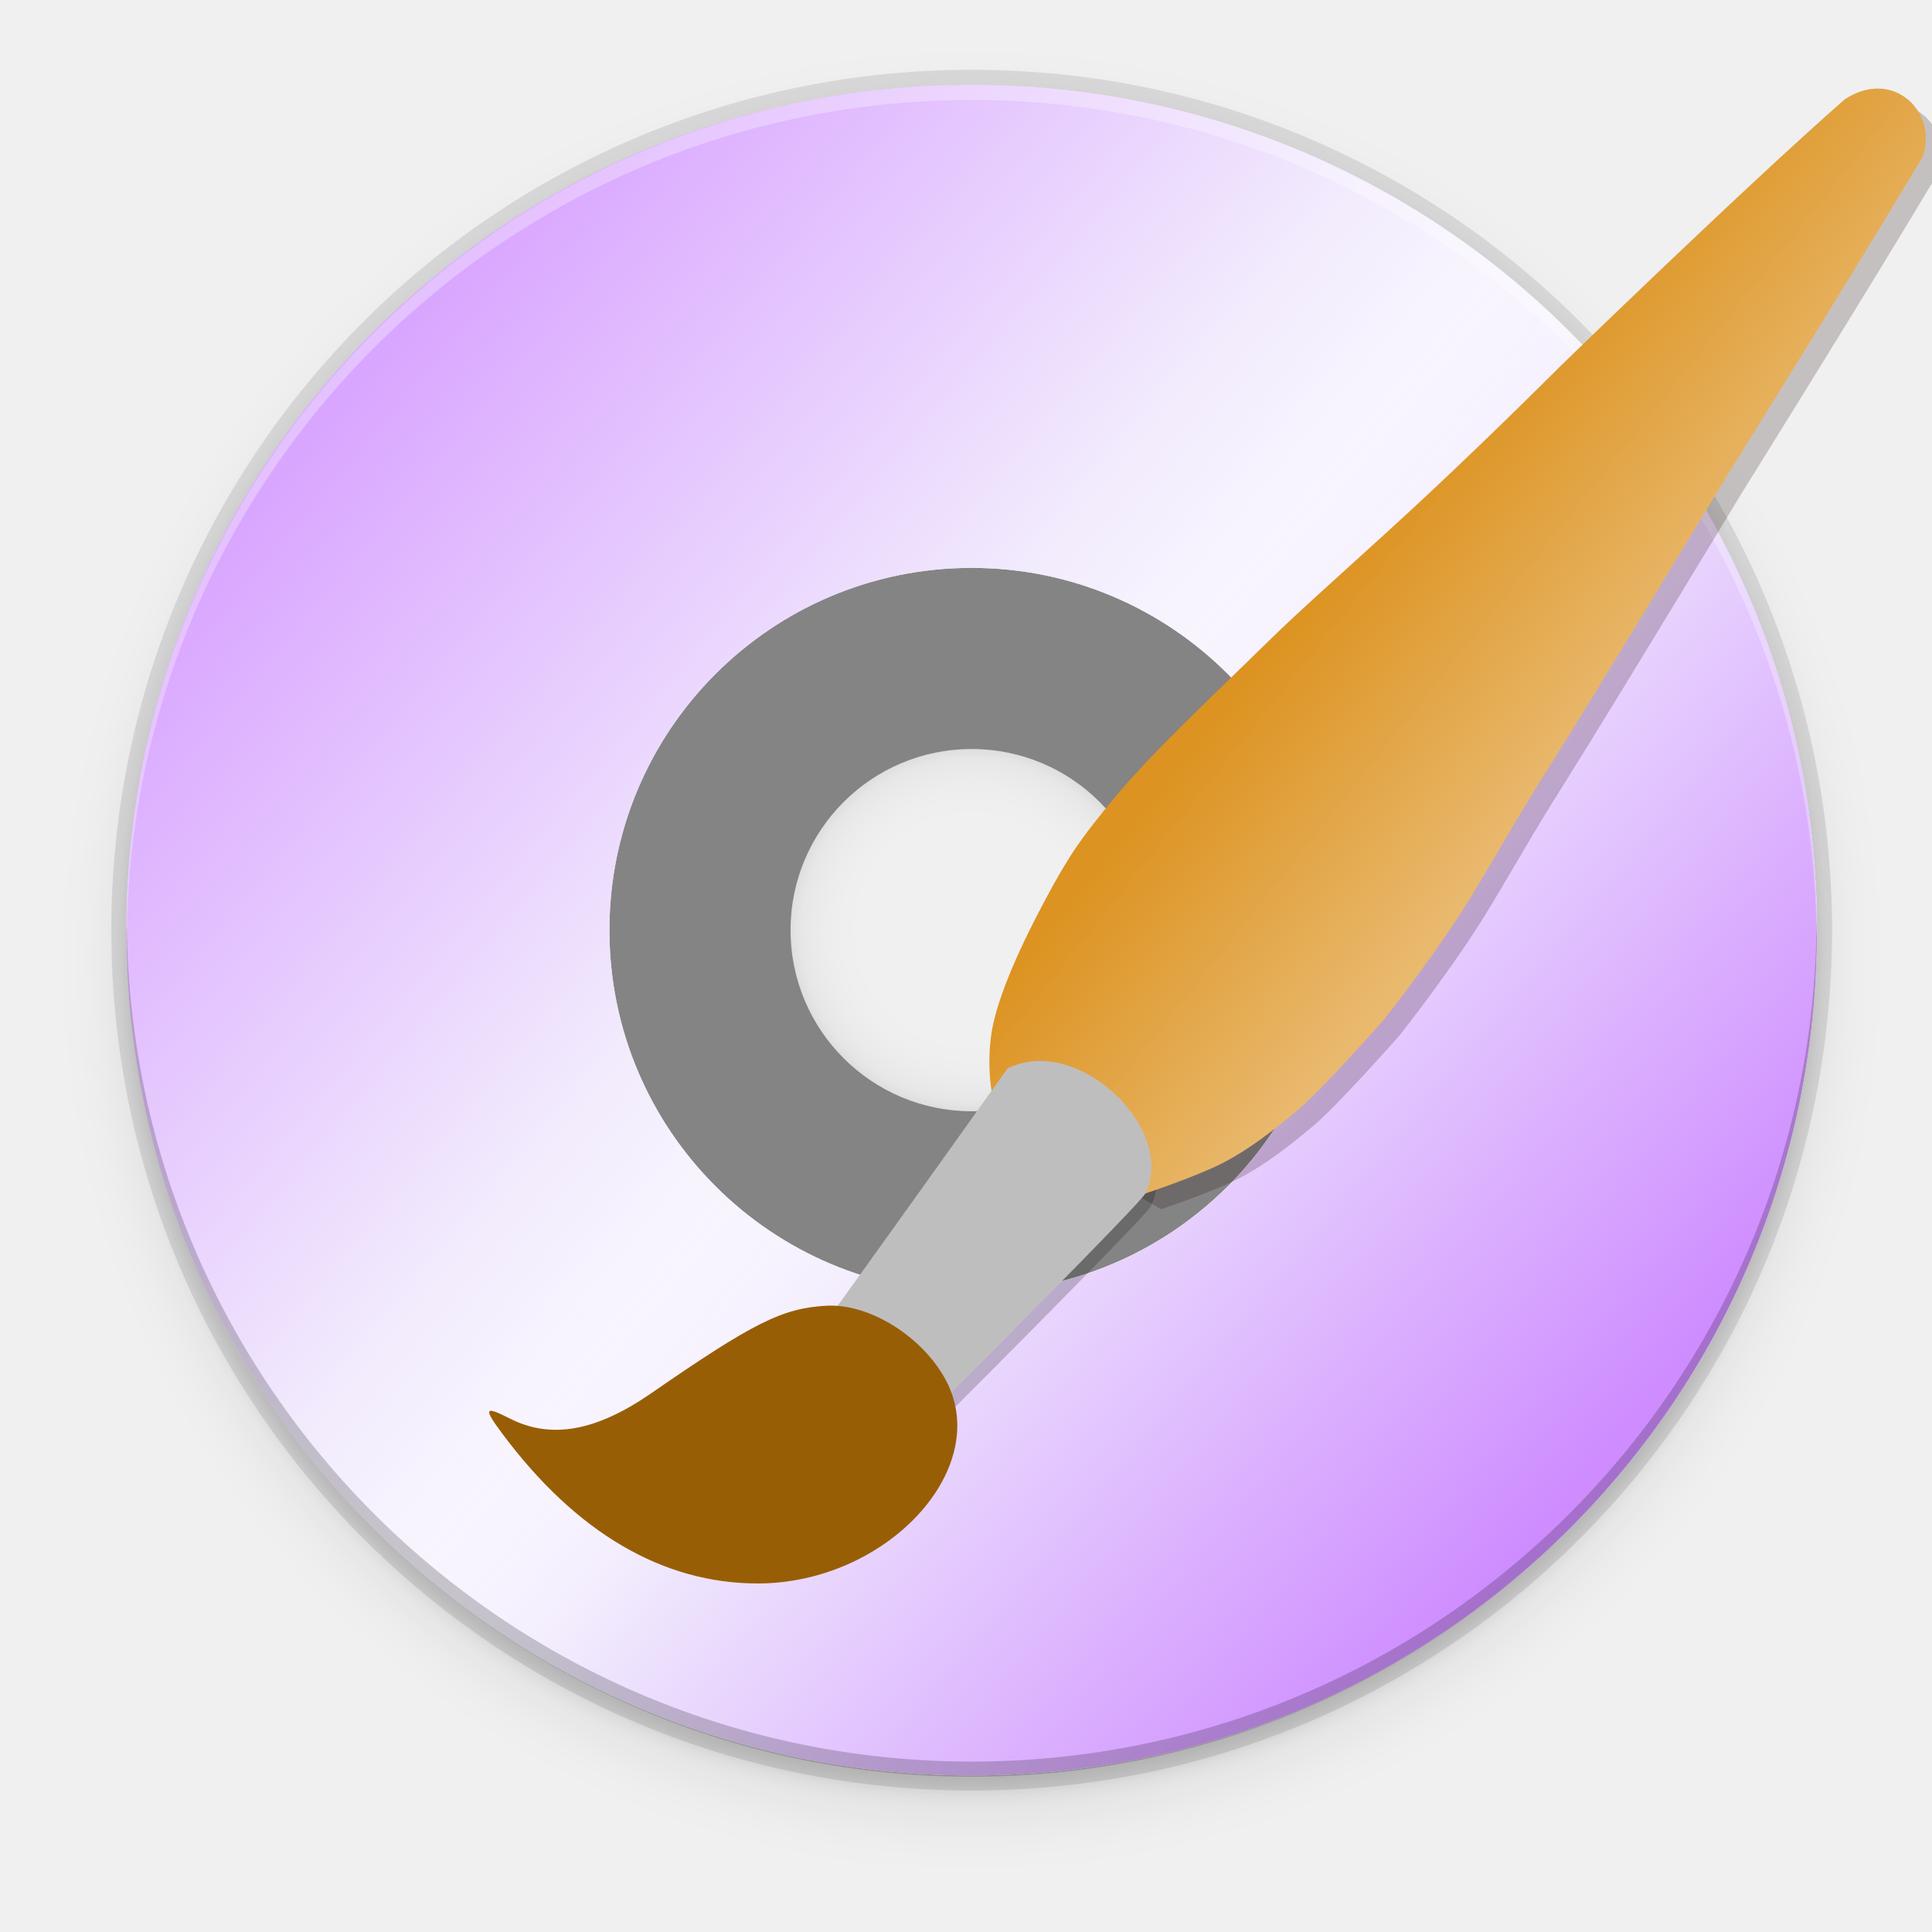
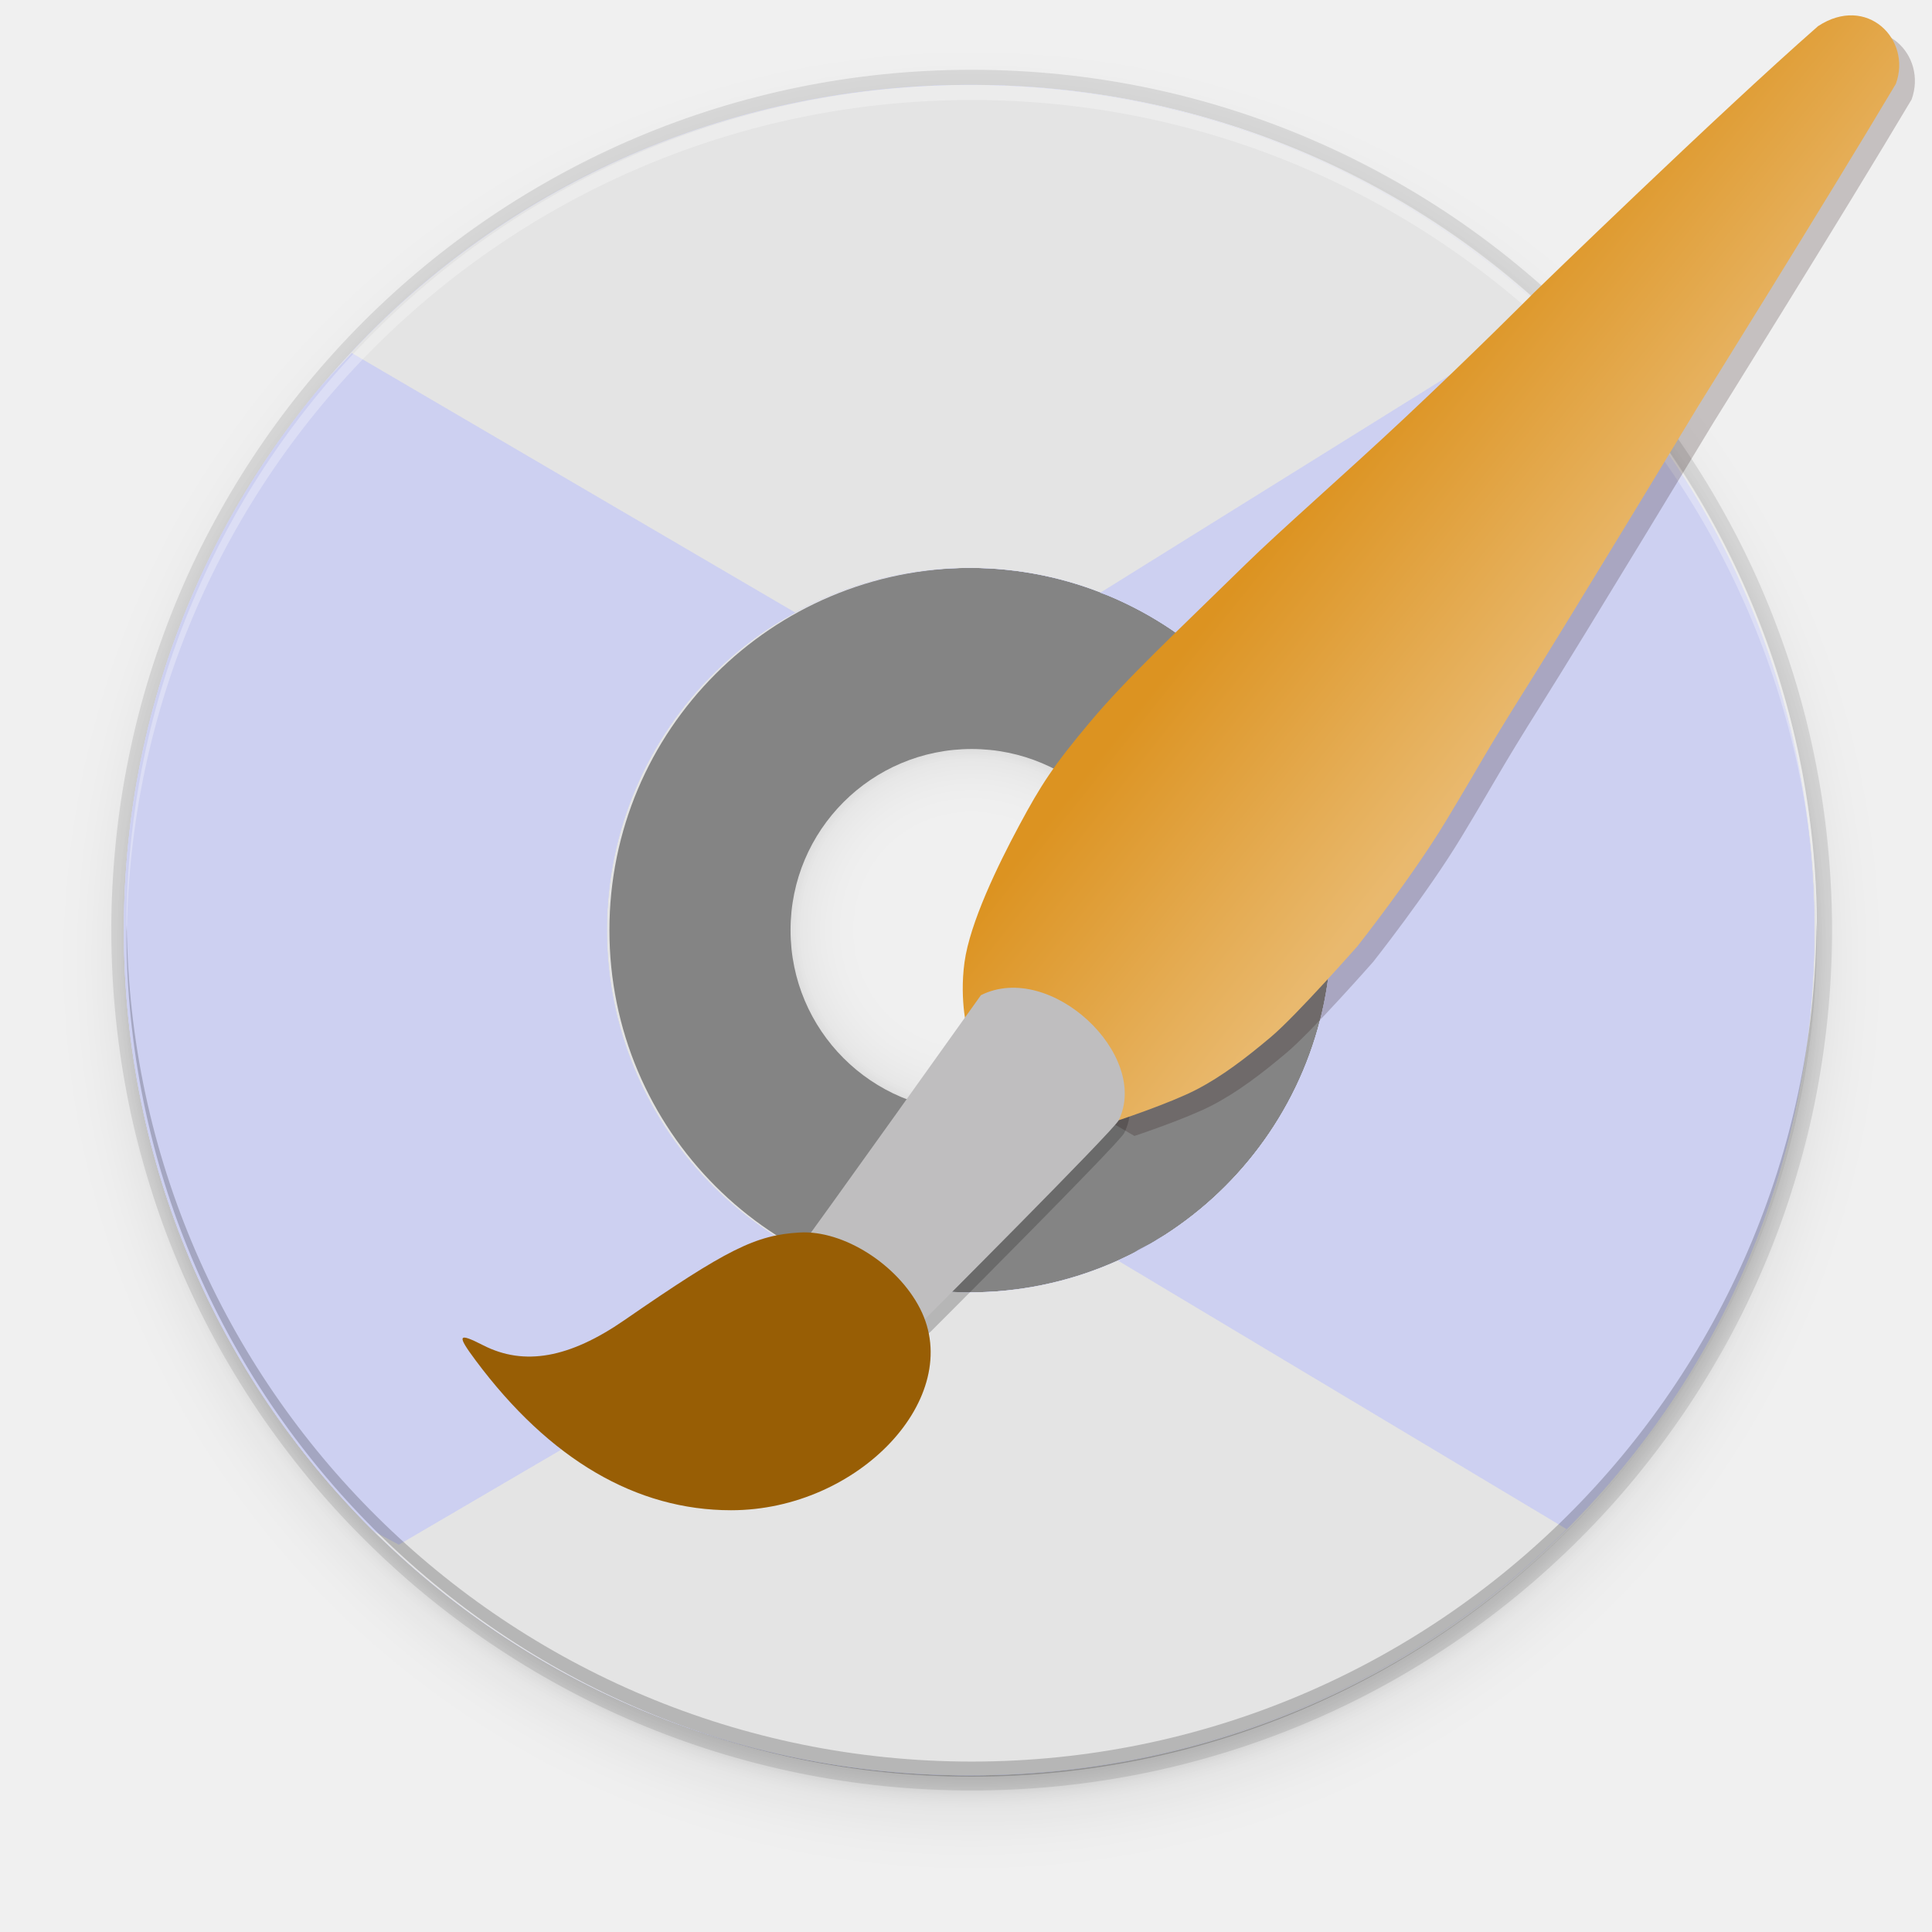
<svg xmlns="http://www.w3.org/2000/svg" xmlns:xlink="http://www.w3.org/1999/xlink" style="enable-background:new" width="256" height="256" version="1.0" viewBox="0 0 256 256" id="svg40">
  <defs id="defs22">
    <linearGradient id="linearGradient950">
      <stop style="stop-color:#9a9996" id="stop946" offset="0" />
      <stop style="stop-color:#77767b" id="stop948" offset="1" />
    </linearGradient>
    <linearGradient id="linearGradient1001" x1="1660.857" x2="1662.99" y1="806.297" y2="812.882" gradientTransform="matrix(1.829394,-0.8159944,0.8159944,1.829394,-3645.962,100.0295)" gradientUnits="userSpaceOnUse" xlink:href="#linearGradient950" />
    <clipPath id="clipPath5154" clipPathUnits="userSpaceOnUse">
      <circle cx="128" cy="924.362" r="109.647" style="fill:url(#radialGradient5158)" id="circle7" />
    </clipPath>
    <clipPath id="clipPath977" clipPathUnits="userSpaceOnUse">
      <circle cx="128" cy="924.362" r="109.647" style="fill:url(#radialGradient5158)" id="circle10" />
    </clipPath>
    <clipPath id="clipPath4688" clipPathUnits="userSpaceOnUse">
      <path d="m 106.424,889.602 c -2.245,-0.052 -4.093,1.753 -4.094,3.998 v 32.645 32.645 c -4e-5,3.079 3.333,5.004 6,3.465 l 28.27,-16.322 28.271,-16.322 c 2.666,-1.54 2.666,-5.388 0,-6.928 l -28.271,-16.322 -28.27,-16.322 c -0.581,-0.335 -1.236,-0.519 -1.906,-0.535 z" style="fill:url(#radialGradient4692);stroke:#a7003f;stroke-linecap:round;stroke-linejoin:round" id="path13" />
    </clipPath>
    <clipPath id="clipPath4564" clipPathUnits="userSpaceOnUse">
      <circle style="fill:url(#radialGradient4568)" cx="128" cy="924.362" r="109.647" id="circle16" />
    </clipPath>
    <clipPath id="clipPath6215" clipPathUnits="userSpaceOnUse">
      <path d="m 105.173,806.186 c -3.069,0.564 -6.114,1.247 -9.129,2.049 -3.838,1.065 -7.621,2.321 -11.334,3.764 -3.712,1.443 -7.35,3.071 -10.899,4.877 -3.549,1.807 -7.006,3.789 -10.357,5.941 -3.352,2.153 -6.594,4.471 -9.714,6.948 -3.12,2.475 -6.114,5.105 -8.972,7.88 -0.367,0.389 -0.732,0.781 -1.094,1.175 2.602,17.86 16.832,40.038 30.863,55.742 -4.767,8.844 -7.266,18.733 -7.272,28.781 0.021,2.874 0.246,5.744 0.673,8.586 -20.257,-9.185 -43.077,-26.535 -52.798,-47.364 -0.441,1.152 -0.863,2.31 -1.268,3.475 -1.177,3.805 -2.163,7.666 -2.954,11.57 -0.792,3.903 -1.387,7.843 -1.785,11.806 -0.397,3.963 -0.596,7.944 -0.596,11.927 -4.394e-4,2.819 0.099,5.638 0.298,8.45 0.282,3.973 0.763,7.93 1.441,11.855 0.626,3.518 1.409,7.007 2.347,10.455 16.778,6.684 43.115,5.45 63.748,1.143 6.819,11.028 16.987,19.584 29.018,24.417 -18.072,12.936 -44.49,24.021 -67.373,22.032 1.384,1.665 2.813,3.292 4.286,4.879 2.775,2.857 5.691,5.574 8.737,8.139 3.046,2.566 6.219,4.978 9.506,7.227 3.287,2.249 6.685,4.332 10.18,6.241 3.495,1.91 7.084,3.643 10.753,5.194 3.669,1.551 7.413,2.917 11.219,4.094 1.439,0.396 2.884,0.765 4.337,1.107 14.139,-11.184 26.206,-34.583 32.78,-54.564 12.958,-0.383 25.454,-4.901 35.66,-12.895 2.159,22.126 -1.467,50.558 -14.647,69.383 3.069,-0.564 6.114,-1.247 9.129,-2.049 3.838,-1.065 7.621,-2.321 11.334,-3.764 3.712,-1.443 7.35,-3.071 10.899,-4.877 3.549,-1.807 7.006,-3.789 10.357,-5.941 3.352,-2.152 6.594,-4.471 9.714,-6.948 3.12,-2.475 6.114,-5.105 8.972,-7.88 0.367,-0.389 0.732,-0.781 1.094,-1.175 -2.602,-17.86 -16.832,-40.038 -30.863,-55.742 4.767,-8.844 7.266,-18.733 7.272,-28.781 -0.021,-2.874 -0.246,-5.743 -0.673,-8.586 20.257,9.185 43.077,26.535 52.798,47.364 0.441,-1.152 0.863,-2.31 1.268,-3.475 1.177,-3.805 2.163,-7.666 2.954,-11.57 0.792,-3.903 1.387,-7.843 1.785,-11.806 0.397,-3.963 0.596,-7.944 0.596,-11.927 4.4e-4,-2.819 -0.099,-5.638 -0.298,-8.45 -0.282,-3.973 -0.763,-7.93 -1.441,-11.855 -0.628,-3.534 -1.414,-7.038 -2.358,-10.502 -20.562,-7.328 -45.898,-4.795 -63.749,-1.114 -6.818,-11.019 -16.982,-19.569 -29.006,-24.399 18.072,-12.936 44.49,-24.021 67.373,-22.032 -1.384,-1.665 -2.813,-3.292 -4.286,-4.879 -2.775,-2.857 -5.691,-5.574 -8.737,-8.139 -3.046,-2.566 -6.219,-4.978 -9.506,-7.227 -3.287,-2.249 -6.685,-4.332 -10.18,-6.241 -3.495,-1.91 -7.084,-3.643 -10.753,-5.194 -3.669,-1.551 -7.413,-2.917 -11.219,-4.094 -1.427,-0.393 -2.86,-0.759 -4.301,-1.098 -14.147,11.184 -26.229,34.575 -32.811,54.556 -12.96,0.381 -25.458,4.9 -35.665,12.895 -2.159,-22.126 1.467,-50.558 14.647,-69.383 z" style="fill:url(#radialGradient6219)" id="path19" />
    </clipPath>
    <linearGradient id="linearGradient954">
      <stop id="stop950" offset="0" style="stop-color:#faf8f6;stop-opacity:1" />
      <stop id="stop952" offset="1" style="stop-color:#f1f0e9;stop-opacity:1" />
    </linearGradient>
    <radialGradient id="radialGradient1062" cx="131.915" cy="55.927" r="160" fx="131.915" fy="55.927" gradientTransform="matrix(1.012514,2.100267,-1.609284,0.1157422,-4.606311,-300.0002)" gradientUnits="userSpaceOnUse" xlink:href="#linearGradient1722" />
    <linearGradient id="linearGradient1722">
      <stop style="stop-color:#e01b24" id="stop1718" offset="0" />
      <stop style="stop-color:#f8e45c" id="stop1720" offset="1" />
    </linearGradient>
    <radialGradient id="radialGradient1064" cx="525.588" cy="638.592" r="192" fx="525.588" fy="638.592" gradientTransform="matrix(-0.5667222,1.006554,-1.10247,-0.6908759,1449.89,-224.4499)" gradientUnits="userSpaceOnUse" xlink:href="#linearGradient1594" />
    <linearGradient id="linearGradient1594">
      <stop id="stop1590" offset="0" style="stop-color:#2ec27e" />
      <stop id="stop1592" offset="1" style="stop-color:#57e389;stop-opacity:0" />
    </linearGradient>
    <linearGradient id="linearGradient1474" x1="264.675" x2="264.048" y1="81.459" y2="-171.243" gradientUnits="userSpaceOnUse" xlink:href="#linearGradient2782-839-396" />
    <linearGradient id="linearGradient2782-839-396">
      <stop id="stop7582" offset="0" style="stop-color:#8dc5ff" />
      <stop id="stop7584" offset="1" style="stop-color:#f2c600" />
    </linearGradient>
    <linearGradient id="linearGradient81638-4" x1="-11.986" x2="-11.986" y1="11.5" y2="28.977" gradientTransform="matrix(4.021552,0,0,4.40166,-113.4985,1.802608)" gradientUnits="userSpaceOnUse" xlink:href="#linearGradient6969-5" />
    <linearGradient id="linearGradient6969-5">
      <stop style="stop-color:#204a87" id="stop6971-9" offset="0" />
      <stop style="stop-color:#729fcf" id="stop6973-3" offset="1" />
    </linearGradient>
    <linearGradient id="linearGradient3206" x1="38.884" x2="41.335" y1="12.519" y2="31.996" gradientTransform="matrix(4.838505,0,0,4.838505,12.13571,-100.1717)" gradientUnits="userSpaceOnUse" xlink:href="#linearGradient3297-2" />
    <linearGradient id="linearGradient3297-2">
      <stop style="stop-color:#fce94f;stop-opacity:0.905" id="stop3310" offset="0" />
      <stop style="stop-color:#ffaf45" id="stop3301-9" offset="1" />
    </linearGradient>
    <linearGradient id="linearGradient3323" x1="8.001" x2="11.766" y1="19.355" y2="40.504" gradientTransform="matrix(4.788447,0,0,4.761156,-2.943898,-108.0644)" gradientUnits="userSpaceOnUse" xlink:href="#linearGradient3297-2" />
    <linearGradient id="linearGradient3199" x1="7.735" x2="15.29" y1="31.256" y2="45.574" gradientTransform="matrix(4.850616,0,0,4.839725,-3.902029,-108.5292)" gradientUnits="userSpaceOnUse" xlink:href="#linearGradient3193-1" />
    <linearGradient id="linearGradient3193-1">
      <stop style="stop-color:#ff4d19" id="stop3195-2" offset="0" />
      <stop style="stop-color:#ff4d19;stop-opacity:0.175" id="stop3197-2" offset="1" />
    </linearGradient>
    <linearGradient id="linearGradient3341" x1="23.413" x2="23.359" y1="17.026" y2="23.209" gradientTransform="matrix(4.718001,0,0,4.718001,10.36276,-114.6218)" gradientUnits="userSpaceOnUse" xlink:href="#linearGradient3343" />
    <linearGradient id="linearGradient3343">
      <stop id="stop3345" offset="0" style="stop-color:#fce94f;stop-opacity:0.833" />
      <stop id="stop3347" offset="1" style="stop-color:#fec446" />
    </linearGradient>
    <linearGradient id="linearGradient3203" x1="24.533" x2="22.547" y1="9.339" y2="32.045" gradientTransform="matrix(1.922125,0,0,2.439654,78.79814,-70.77315)" gradientUnits="userSpaceOnUse" xlink:href="#linearGradient3193-1" />
    <linearGradient id="linearGradient3203-5" x1="24.533" x2="22.547" y1="9.339" y2="32.045" gradientTransform="matrix(1.922125,0,0,2.439654,78.79818,-70.77319)" gradientUnits="userSpaceOnUse" xlink:href="#linearGradient3193-1" />
    <linearGradient id="linearGradient3341-6" x1="23.413" x2="23.359" y1="17.026" y2="23.209" gradientTransform="matrix(4.718001,0,0,4.718001,10.3628,-114.6218)" gradientUnits="userSpaceOnUse" xlink:href="#linearGradient3343" />
    <linearGradient id="linearGradient3199-1" x1="7.735" x2="15.29" y1="31.256" y2="45.574" gradientTransform="matrix(4.850616,0,0,4.839725,-3.901986,-108.5292)" gradientUnits="userSpaceOnUse" xlink:href="#linearGradient3193-1" />
    <linearGradient id="linearGradient3323-2" x1="8.001" x2="11.766" y1="19.355" y2="40.504" gradientTransform="matrix(4.788447,0,0,4.761156,-2.943856,-108.0645)" gradientUnits="userSpaceOnUse" xlink:href="#linearGradient3297-2" />
    <filter style="color-interpolation-filters:sRGB" id="filter11191" x="-0.012" width="1.024" y="-0.012" height="1.024">
      <feGaussianBlur stdDeviation="1.12" id="feGaussianBlur11193" />
    </filter>
    <filter style="color-interpolation-filters:sRGB" id="filter11210-9" x="-0.048" width="1.096" y="-0.048" height="1.096">
      <feGaussianBlur stdDeviation="4.48" id="feGaussianBlur11212-3" />
    </filter>
    <linearGradient gradientTransform="matrix(13.19243,0,0,13.19665,-441.6851,-312.6735)" xlink:href="#linearGradient4445" id="linearGradient4368" gradientUnits="userSpaceOnUse" x1="27.754" y1="21.958" x2="18.557" y2="24.939" />
    <linearGradient id="linearGradient4445">
      <stop id="stop4447" offset="0" style="stop-color:#ffffff;stop-opacity:1;" />
      <stop style="stop-color:#fce94f;stop-opacity:1" offset="0.3" id="stop4449" />
      <stop id="stop4451" offset="1" style="stop-color:#fce94f;stop-opacity:0" />
    </linearGradient>
    <linearGradient id="linearGradient5571-41">
      <stop style="stop-color:#ffffff;stop-opacity:1" offset="0" id="stop5573-9" />
      <stop id="stop5581-8" offset="0.208" style="stop-color:#ffffff;stop-opacity:1" />
      <stop id="stop5579-04" offset="0.423" style="stop-color:#fce94f;stop-opacity:1" />
      <stop style="stop-color:#fff86f;stop-opacity:0" offset="1" id="stop5575-90" />
    </linearGradient>
    <linearGradient gradientTransform="matrix(1.98679,0,0,1.98679,-204.9562,-154.7094)" id="linearGradient2186" x1="25.455" x2="70.054" y1="31.144" y2="68.509" gradientUnits="userSpaceOnUse" xlink:href="#linearGradient2184" />
    <linearGradient id="linearGradient2184">
      <stop style="stop-color:#ce8cff" id="stop2180" offset="0" />
      <stop id="stop2188" offset=".67" style="stop-color:#eee5fd" />
      <stop style="stop-color:#fefeff" id="stop2182" offset="1" />
    </linearGradient>
    <linearGradient id="linearGradient2192" x1="25.455" x2="70.054" y1="31.144" y2="68.509" gradientTransform="matrix(-1.98679,0,0,-1.98679,53.3265,95.62612)" gradientUnits="userSpaceOnUse" xlink:href="#linearGradient2208" />
    <linearGradient id="linearGradient2208">
      <stop id="stop2202" offset="0" style="stop-color:#ce8cff" />
      <stop style="stop-color:#eee5fd" id="stop2204" offset=".67" />
      <stop id="stop2206" offset="1" style="stop-color:#fefeff;stop-opacity:0.224" />
    </linearGradient>
    <linearGradient id="linearGradient1492" x1="953.275" x2="944.207" y1="350.856" y2="359.924" gradientTransform="matrix(0.4918886,0,0,0.4918886,-418.922,-34.38087)" gradientUnits="userSpaceOnUse" xlink:href="#linearGradient27905" />
    <linearGradient id="linearGradient27905">
      <stop style="stop-color:#e9b96e" id="stop27901" offset="0" />
      <stop style="stop-color:#dc9321" id="stop27903" offset="1" />
    </linearGradient>
    <linearGradient id="linearGradient1506" x1="418.838" x2="428.919" y1="227" y2="216.919" gradientTransform="matrix(0.4918886,0,0,0.4918886,-134.7926,-45.63997)" gradientUnits="userSpaceOnUse" xlink:href="#linearGradient27913" />
    <linearGradient id="linearGradient27913">
      <stop style="stop-color:#bcbcb4" id="stop27909" offset="0" />
      <stop style="stop-color:#eeeeec" id="stop27911" offset="1" />
    </linearGradient>
    <radialGradient id="radialGradient1425" cx="450.948" cy="225.395" r="40" fx="450.948" fy="225.395" gradientTransform="matrix(0.8098855,0,0,0.8098855,-284.9568,-125.7588)" gradientUnits="userSpaceOnUse" xlink:href="#linearGradient27897" />
    <linearGradient id="linearGradient27897">
      <stop style="stop-color:#505050" id="stop27893" offset="0" />
      <stop style="stop-color:#000000" id="stop27895" offset="1" />
    </linearGradient>
    <linearGradient xlink:href="#linearGradient27905" id="linearGradient1022" x1="105.679" y1="-29.099" x2="82.277" y2="0.224" gradientUnits="userSpaceOnUse" />
-     <linearGradient xlink:href="#linearGradient2208" id="linearGradient1028" gradientUnits="userSpaceOnUse" gradientTransform="matrix(-1.98679,0,0,-1.98679,53.3265,95.62612)" x1="25.455" y1="31.144" x2="70.054" y2="68.509" />
  </defs>
  <g id="g1271" transform="translate(0.06275272,-0.08110046)">
    <g transform="matrix(1.084084,0,0,1.084084,-1.83901,110.3446)" style="enable-background:new" id="g2399">
      <path style="display:inline;opacity:0.1;fill:#000000;fill-opacity:1;stroke:none;stroke-width:1;stroke-linecap:round;stroke-linejoin:round;stroke-miterlimit:4;stroke-dasharray:none;stroke-opacity:1;filter:url(#filter11210-9);enable-background:new" d="m 122.752,14.049 a 112,112 0 0 0 -112,112 112,112 0 0 0 112,112 112,112 0 0 0 112,-112 112,112 0 0 0 -112,-112 z m 0,83.5 a 24.5,24.5 0 0 1 24.5,24.5 24.5,24.5 0 0 1 -24.5,24.5 24.5,24.5 0 0 1 -24.5,-24.5 A 24.5,24.5 0 0 1 122.752,97.549 Z" id="path11042-0" transform="matrix(0.922438,0,0,0.922438,7.173115,-100.6049)" />
      <path style="display:inline;opacity:0.1;fill:#000000;fill-opacity:1;stroke:none;stroke-width:1;stroke-linecap:round;stroke-linejoin:round;stroke-miterlimit:4;stroke-dasharray:none;stroke-opacity:1;filter:url(#filter11191);enable-background:new" d="m 122.752,12.049 a 112,112 0 0 0 -112,112 112,112 0 0 0 112,112 112,112 0 0 0 112,-112 112,112 0 0 0 -112,-112 z m 0,85.5 a 24.5,24.5 0 0 1 24.5,24.5 24.5,24.5 0 0 1 -24.5,24.5 24.5,24.5 0 0 1 -24.5,-24.5 A 24.5,24.5 0 0 1 122.752,97.549 Z" id="path11042-6" transform="matrix(0.922438,0,0,0.922438,7.173115,-100.6049)" />
      <path style="display:inline;opacity:0.1;fill:#000000;fill-opacity:1;stroke:none;stroke-width:0.922;stroke-linecap:round;stroke-linejoin:round;stroke-miterlimit:4;stroke-dasharray:none;stroke-opacity:1;enable-background:new" d="M 120.404,-93.18 A 105.158,105.158 0 0 0 15.246,11.977 105.158,105.158 0 0 0 120.404,117.135 105.158,105.158 0 0 0 225.562,11.977 105.158,105.158 0 0 0 120.404,-93.18 Z m 0,82.558 a 22.6,22.6 0 0 1 14.559,5.315 22.6,22.6 0 0 1 1.654,1.54 22.6,22.6 0 0 1 1.49,1.695 22.6,22.6 0 0 1 0,0.002 22.6,22.6 0 0 1 2.438,3.796 22.6,22.6 0 0 1 1.636,4.205 22.6,22.6 0 0 1 0.767,4.448 22.6,22.6 0 0 1 0.056,1.598 22.6,22.6 0 0 1 -6.853,16.211 22.6,22.6 0 0 1 -0.002,0.002 22.6,22.6 0 0 1 -15.745,6.387 22.6,22.6 0 0 1 -16.211,-6.855 22.6,22.6 0 0 1 -1.492,-1.697 22.6,22.6 0 0 1 -4.074,-8.001 22.6,22.6 0 0 1 0,-0.002 22.6,22.6 0 0 1 -0.823,-6.044 22.6,22.6 0 0 1 0.114,-2.256 22.6,22.6 0 0 1 12.235,-17.885 22.6,22.6 0 0 1 3.672,-1.458 22.6,22.6 0 0 1 0.939,-0.268 22.6,22.6 0 0 1 4.043,-0.677 22.6,22.6 0 0 1 1.598,-0.056 z" id="path11042-7" />
      <g style="enable-background:new" id="g893" transform="matrix(1.724073,0,0,1.724073,262.538,-236.6984)">
        <path id="path11" d="m -82.441,112.135 a 32.102,32.102 0 0 0 -32.102,32.102 32.102,32.102 0 0 0 32.102,32.102 32.102,32.102 0 0 0 32.102,-32.102 32.102,32.102 0 0 0 -32.102,-32.102 z m 0,19.261 c 7.092,0 12.841,5.749 12.841,12.841 0,7.092 -5.749,12.841 -12.841,12.841 -7.092,0 -12.841,-5.749 -12.841,-12.841 0,-7.092 5.749,-12.841 12.841,-12.841 z" style="fill:#848484;enable-background:new" />
        <path id="path13-3" d="m -82.441,84.314 c -33.198,0 -59.924,26.726 -59.924,59.924 0,33.198 26.726,59.924 59.924,59.924 33.198,0 59.924,-26.726 59.924,-59.924 0,-33.198 -26.726,-59.924 -59.924,-59.924 z m 0,34.242 a 25.682,25.682 0 0 1 25.682,25.682 25.682,25.682 0 0 1 -25.682,25.682 25.682,25.682 0 0 1 -25.682,-25.682 25.682,25.682 0 0 1 25.682,-25.682 z" style="fill:#e4e4e4;enable-background:new" />
      </g>
-       <g id="g1026" transform="translate(196.219,41.51906)">
-         <path id="path35" d="m -75.815,-132.855 c -57.235,0 -103.313,46.078 -103.313,103.313 0,57.235 46.078,103.313 103.313,103.313 57.235,0 103.313,-46.078 103.313,-103.313 0,-57.235 -46.078,-103.313 -103.313,-103.313 z m 0,59.036 a 44.277,44.277 0 0 1 44.277,44.277 44.277,44.277 0 0 1 -44.277,44.277 44.277,44.277 0 0 1 -44.277,-44.277 44.277,44.277 0 0 1 44.277,-44.277 z" style="fill:url(#linearGradient2186);stroke-width:1.987;enable-background:new" />
-         <path id="path37" style="fill:url(#linearGradient1028);stroke-width:1.987;enable-background:new" d="m -75.815,73.771 c 57.235,0 103.313,-46.078 103.313,-103.313 0,-57.235 -46.078,-103.313 -103.313,-103.313 -57.235,0 -103.313,46.078 -103.313,103.313 0,57.235 46.078,103.313 103.313,103.313 z m 0,-59.036 a 44.277,44.277 0 0 1 -44.277,-44.277 44.277,44.277 0 0 1 44.277,-44.277 44.277,44.277 0 0 1 44.277,44.277 44.277,44.277 0 0 1 -44.277,44.277 z" />
+       <g id="g1026" transform="translate(195.9052,41.51906)" style="fill:#c5c9f5;fill-opacity:1">
+         <path id="path35" d="m -75.815,-132.855 c -57.235,0 -103.313,46.078 -103.313,103.313 0,57.235 46.078,103.313 103.313,103.313 57.235,0 103.313,-46.078 103.313,-103.313 0,-57.235 -46.078,-103.313 -103.313,-103.313 z m 0,59.036 a 44.277,44.277 0 0 1 44.277,44.277 44.277,44.277 0 0 1 -44.277,44.277 44.277,44.277 0 0 1 -44.277,-44.277 44.277,44.277 0 0 1 44.277,-44.277 z" style="fill:#c5c9f5;stroke-width:1.987;enable-background:new;fill-opacity:1" />
+         <path id="path37" style="fill:#c5c9f5;stroke-width:1.987;enable-background:new;fill-opacity:1" d="m -75.815,73.771 c 57.235,0 103.313,-46.078 103.313,-103.313 0,-57.235 -46.078,-103.313 -103.313,-103.313 -57.235,0 -103.313,46.078 -103.313,103.313 0,57.235 46.078,103.313 103.313,103.313 z m 0,-59.036 a 44.277,44.277 0 0 1 -44.277,-44.277 44.277,44.277 0 0 1 44.277,-44.277 44.277,44.277 0 0 1 44.277,44.277 44.277,44.277 0 0 1 -44.277,44.277 z" />
+         <path d="m -75.815,73.771 c 57.235,0 103.313,-46.078 103.313,-103.313 0,-57.235 -46.078,-103.313 -103.313,-103.313 -57.235,0 -103.313,46.078 -103.313,103.313 0,57.235 46.078,103.313 103.313,103.313 z m 0,-59.036 a 44.277,44.277 0 0 1 -44.277,-44.277 44.277,44.277 0 0 1 44.277,-44.277 44.277,44.277 0 0 1 44.277,44.277 44.277,44.277 0 0 1 -44.277,44.277 z" style="fill:#e4e4e4;stroke-width:1.987;enable-background:new;fill-opacity:1" id="path927" />
+       </g>
+       <g id="g942" transform="translate(0.3138501,-0.652042)" style="fill:#faf8f6;fill-opacity:1">
+         <path style="opacity:0.75;fill:#c5c9f5;fill-opacity:1;stroke:none;stroke-width:1.307px;stroke-linecap:butt;stroke-linejoin:miter;stroke-opacity:1;enable-background:new" d="M 46.607 46.773 C 45.022 48.469 43.404 50.134 41.926 51.926 C 39.647 54.689 37.497 57.565 35.488 60.543 C 33.48 63.521 31.611 66.603 29.891 69.777 C 28.17 72.952 26.599 76.22 25.186 79.572 C 23.772 82.924 22.517 86.36 21.43 89.871 C 20.342 93.382 19.423 96.969 18.68 100.621 C 17.936 104.273 17.369 107.991 16.988 111.766 C 16.607 115.54 16.412 119.37 16.412 123.248 C 16.412 127.126 16.607 130.956 16.988 134.73 C 17.369 138.505 17.936 142.223 18.68 145.875 C 19.423 149.527 20.342 153.114 21.43 156.625 C 22.517 160.136 23.772 163.572 25.186 166.924 C 26.599 170.276 28.17 173.544 29.891 176.719 C 31.611 179.893 33.48 182.975 35.488 185.953 C 37.497 188.931 39.647 191.807 41.926 194.57 C 44.205 197.334 46.614 199.985 49.145 202.516 C 49.312 202.683 49.502 202.826 49.67 202.992 C 50.737 203.55 51.798 204.112 52.846 204.682 L 113.865 168.971 A 48 48 0 0 1 109.719 167.459 A 48 48 0 0 1 105.398 165.371 A 48 48 0 0 1 101.309 162.863 A 48 48 0 0 1 97.49 159.961 A 48 48 0 0 1 93.979 156.689 A 48 48 0 0 1 90.812 153.086 A 48 48 0 0 1 88.021 149.182 A 48 48 0 0 1 85.635 145.021 A 48 48 0 0 1 83.674 140.641 A 48 48 0 0 1 82.16 136.088 A 48 48 0 0 1 81.109 131.406 A 48 48 0 0 1 80.531 126.643 A 48 48 0 0 1 80.412 123.248 A 48 48 0 0 1 80.652 118.455 A 48 48 0 0 1 81.369 113.711 A 48 48 0 0 1 82.555 109.062 A 48 48 0 0 1 84.201 104.557 A 48 48 0 0 1 86.287 100.236 A 48 48 0 0 1 88.795 96.145 A 48 48 0 0 1 91.699 92.326 A 48 48 0 0 1 94.971 88.814 A 48 48 0 0 1 98.574 85.648 A 48 48 0 0 1 102.477 82.857 A 48 48 0 0 1 105.4 81.182 L 46.607 46.773 z " id="path1750" transform="matrix(0.922438,0,0,0.922438,1.324637,-101.0592)" />
+         <path style="opacity:0.75;fill:#c5c9f5;fill-opacity:1;stroke:none;stroke-width:1.307px;stroke-linecap:butt;stroke-linejoin:miter;stroke-opacity:1;enable-background:new" d="m 207.572,202.613 c 0.034,-0.034 0.073,-0.063 0.107,-0.098 2.53,-2.53 4.94,-5.182 7.219,-7.945 2.279,-2.764 4.427,-5.639 6.436,-8.617 2.009,-2.978 3.879,-6.06 5.6,-9.234 1.72,-3.174 3.29,-6.443 4.703,-9.795 1.413,-3.352 2.668,-6.788 3.756,-10.299 1.088,-3.511 2.008,-7.098 2.752,-10.75 0.744,-3.652 1.31,-7.37 1.691,-11.145 0.381,-3.774 0.576,-7.604 0.576,-11.482 0,-3.878 -0.195,-7.708 -0.576,-11.482 -0.381,-3.774 -0.948,-7.492 -1.691,-11.145 -0.744,-3.652 -1.664,-7.239 -2.752,-10.75 -1.088,-3.511 -2.343,-6.947 -3.756,-10.299 -1.413,-3.352 -2.983,-6.62 -4.703,-9.795 -1.72,-3.174 -3.591,-6.256 -5.6,-9.234 -2.009,-2.978 -4.157,-5.854 -6.436,-8.617 -2.279,-2.764 -4.688,-5.415 -7.219,-7.945 -0.827,-0.827 -1.743,-1.559 -2.596,-2.359 l -59.312,36.93 c 0.446,0.156 0.89,0.318 1.332,0.486 1.474,0.624 2.916,1.32 4.32,2.088 1.404,0.767 2.769,1.604 4.09,2.508 1.321,0.903 2.596,1.872 3.82,2.902 1.224,1.031 2.396,2.123 3.512,3.271 1.115,1.148 2.171,2.35 3.166,3.604 0.995,1.254 1.926,2.557 2.791,3.904 0.864,1.346 1.661,2.735 2.387,4.16 0.726,1.427 1.381,2.889 1.961,4.381 0.579,1.491 1.084,3.011 1.512,4.553 0.428,1.542 0.779,3.105 1.051,4.682 0.272,1.577 0.465,3.167 0.578,4.764 0.08,1.13 0.121,2.262 0.121,3.395 -1.8e-4,1.6 -0.08,3.199 -0.24,4.791 -0.16,1.592 -0.399,3.176 -0.717,4.744 -0.318,1.569 -0.714,3.121 -1.188,4.65 -0.473,1.528 -1.022,3.032 -1.645,4.506 -0.624,1.474 -1.32,2.916 -2.088,4.32 -0.767,1.405 -1.604,2.771 -2.508,4.092 -0.903,1.32 -1.872,2.595 -2.902,3.818 -1.031,1.224 -2.123,2.396 -3.271,3.512 -1.148,1.115 -2.35,2.171 -3.604,3.166 -1.254,0.995 -2.557,1.926 -3.904,2.791 -0.322,0.189 -0.646,0.375 -0.973,0.557 -0.861,0.651 -2.01,1.025 -2.917,1.655 -0.872,0.568 -1.396,0.645 -2.305,1.193 z" id="path925" transform="matrix(0.922438,0,0,0.922438,1.324637,-101.0592)" />
      </g>
      <path style="display:inline;opacity:0.3;fill:#ffffff;fill-opacity:1;stroke:none;stroke-width:0.922;stroke-linecap:round;stroke-linejoin:round;stroke-miterlimit:4;stroke-dasharray:none;stroke-opacity:1;enable-background:new" d="M 120.404,-91.336 A 103.313,103.313 0 0 0 17.091,11.977 103.313,103.313 0 0 0 17.129,13.057 103.313,103.313 0 0 1 120.404,-89.491 103.313,103.313 0 0 1 223.679,12.743 103.313,103.313 0 0 0 223.717,11.977 103.313,103.313 0 0 0 120.404,-91.336 Z" id="path11042-1" />
-       <path id="path902" d="M 120.404,115.447 A 103.313,103.313 0 0 0 223.717,12.134 103.313,103.313 0 0 0 223.679,11.055 103.313,103.313 0 0 1 120.404,113.602 103.313,103.313 0 0 1 17.129,11.369 a 103.313,103.313 0 0 0 -0.038,0.766 A 103.313,103.313 0 0 0 120.404,115.447 Z" style="display:inline;opacity:0.2;fill:#000000;fill-opacity:1;stroke:none;stroke-width:0.922;stroke-linecap:round;stroke-linejoin:round;stroke-miterlimit:4;stroke-dasharray:none;stroke-opacity:1;enable-background:new" />
-       <g id="g924" transform="rotate(90,121.5555,27.2614)">
+       <g id="g924" transform="rotate(90,124.4032,21.15912)">
        <path id="path1666" d="m 140.017,6.51 c 1.248,0.624 24.331,23.707 24.331,23.707 l 2.184,2.807 c 0,0 -9.358,13.725 -10.918,12.478 -1.56,-1.248 -30.882,-22.148 -30.882,-22.148 -4.247,-8.482 7.302,-20.71 15.285,-16.845 z" style="opacity:0.2;fill:#000000;fill-opacity:1;stroke:none;stroke-width:0.651px;stroke-linecap:butt;stroke-linejoin:miter;stroke-opacity:1" />
        <path id="path1668" d="m 13.694,-89.725 c 13.986,8.311 39.422,24.175 39.422,24.175 0,0 26.157,15.82 34.406,21.011 8.249,5.191 9.392,5.645 16.303,9.824 6.911,4.179 15.281,10.805 15.281,10.805 0,0 8.479,7.468 11.076,10.552 2.597,3.084 4.835,6.001 6.472,9.169 1.638,3.169 3.722,9.453 3.722,9.453 L 129.708,23.698 c 0,0 -3.832,1.076 -8.645,0.416 -4.813,-0.661 -11.831,-4.06 -16.738,-6.696 C 99.418,14.782 97.079,13.292 91.667,8.742 86.255,4.191 80.976,-1.517 72.337,-10.336 68.347,-14.408 61.362,-22.408 54.588,-29.634 46.692,-38.057 39.22,-45.498 39.22,-45.498 c 0,0 -21.807,-22.441 -32.568,-34.711 -3.924,-5.963 1.609,-11.487 7.042,-9.517 z" style="opacity:0.2;fill:#180000;fill-opacity:1;stroke:none;stroke-width:0.651px;stroke-linecap:butt;stroke-linejoin:miter;stroke-opacity:1" />
        <path style="fill:url(#linearGradient1022);fill-opacity:1;stroke:none;stroke-width:0.651px;stroke-linecap:butt;stroke-linejoin:miter;stroke-opacity:1" d="m 11.774,-87.806 c 13.986,8.311 39.422,24.175 39.422,24.175 0,0 26.157,15.82 34.406,21.011 8.249,5.191 9.392,5.645 16.303,9.824 6.911,4.179 15.281,10.805 15.281,10.805 0,0 8.479,7.468 11.076,10.552 2.597,3.084 4.835,6.001 6.472,9.169 1.638,3.169 3.722,9.453 3.722,9.453 L 127.788,25.618 c 0,0 -3.832,1.076 -8.645,0.416 -4.813,-0.661 -11.831,-4.06 -16.738,-6.696 C 97.498,16.702 95.16,15.211 89.748,10.661 84.336,6.111 79.056,0.402 70.417,-8.416 66.428,-12.488 59.443,-20.488 52.668,-27.715 44.773,-36.138 37.3,-43.579 37.3,-43.579 c 0,0 -21.807,-22.441 -32.568,-34.711 -3.924,-5.963 1.609,-11.487 7.042,-9.517 z" id="path1656" />
        <path style="fill:#bfbebf;fill-opacity:1;stroke:none;stroke-width:0.651px;stroke-linecap:butt;stroke-linejoin:miter;stroke-opacity:1" d="m 138.457,7.184 c 1.248,0.624 24.331,23.707 24.331,23.707 l 2.184,2.807 c 0,0 -9.358,13.725 -10.918,12.478 -1.56,-1.248 -30.882,-22.148 -30.882,-22.148 -4.247,-8.482 7.302,-20.71 15.285,-16.845 z" id="path1652" />
-         <path style="fill:#985e05;stroke-width:0.651;fill-opacity:1" d="m 165.964,84.865 c 2.558,-5.013 1.575,-10.531 -3.073,-17.262 -8.661,-12.542 -10.406,-16.034 -10.712,-21.436 -0.302,-5.324 3.886,-11.939 9.31,-14.706 10.801,-5.51 24.637,7.465 24.637,23.103 0,11.606 -6.208,22.195 -18.294,31.207 -3.157,2.354 -3.457,2.208 -1.868,-0.907 z" id="path1654" />
+         <path style="fill:#985e05;fill-opacity:1;stroke-width:0.651" d="m 165.964,84.865 c 2.558,-5.013 1.575,-10.531 -3.073,-17.262 -8.661,-12.542 -10.406,-16.034 -10.712,-21.436 -0.302,-5.324 3.886,-11.939 9.31,-14.706 10.801,-5.51 24.637,7.465 24.637,23.103 0,11.606 -6.208,22.195 -18.294,31.207 -3.157,2.354 -3.457,2.208 -1.868,-0.907 z" id="path1654" />
      </g>
+       <path id="path902" d="M 120.404,115.447 A 103.313,103.313 0 0 0 223.717,12.134 103.313,103.313 0 0 0 223.679,11.055 103.313,103.313 0 0 1 120.404,113.602 103.313,103.313 0 0 1 17.129,11.369 a 103.313,103.313 0 0 0 -0.038,0.766 A 103.313,103.313 0 0 0 120.404,115.447 Z" style="display:inline;opacity:0.2;fill:#000000;fill-opacity:1;stroke:none;stroke-width:0.922;stroke-linecap:round;stroke-linejoin:round;stroke-miterlimit:4;stroke-dasharray:none;stroke-opacity:1;enable-background:new" />
+       <g style="fill:#c5c9f5;fill-opacity:1" transform="translate(195.9052,41.51906)" id="g935" />
    </g>
  </g>
</svg>
